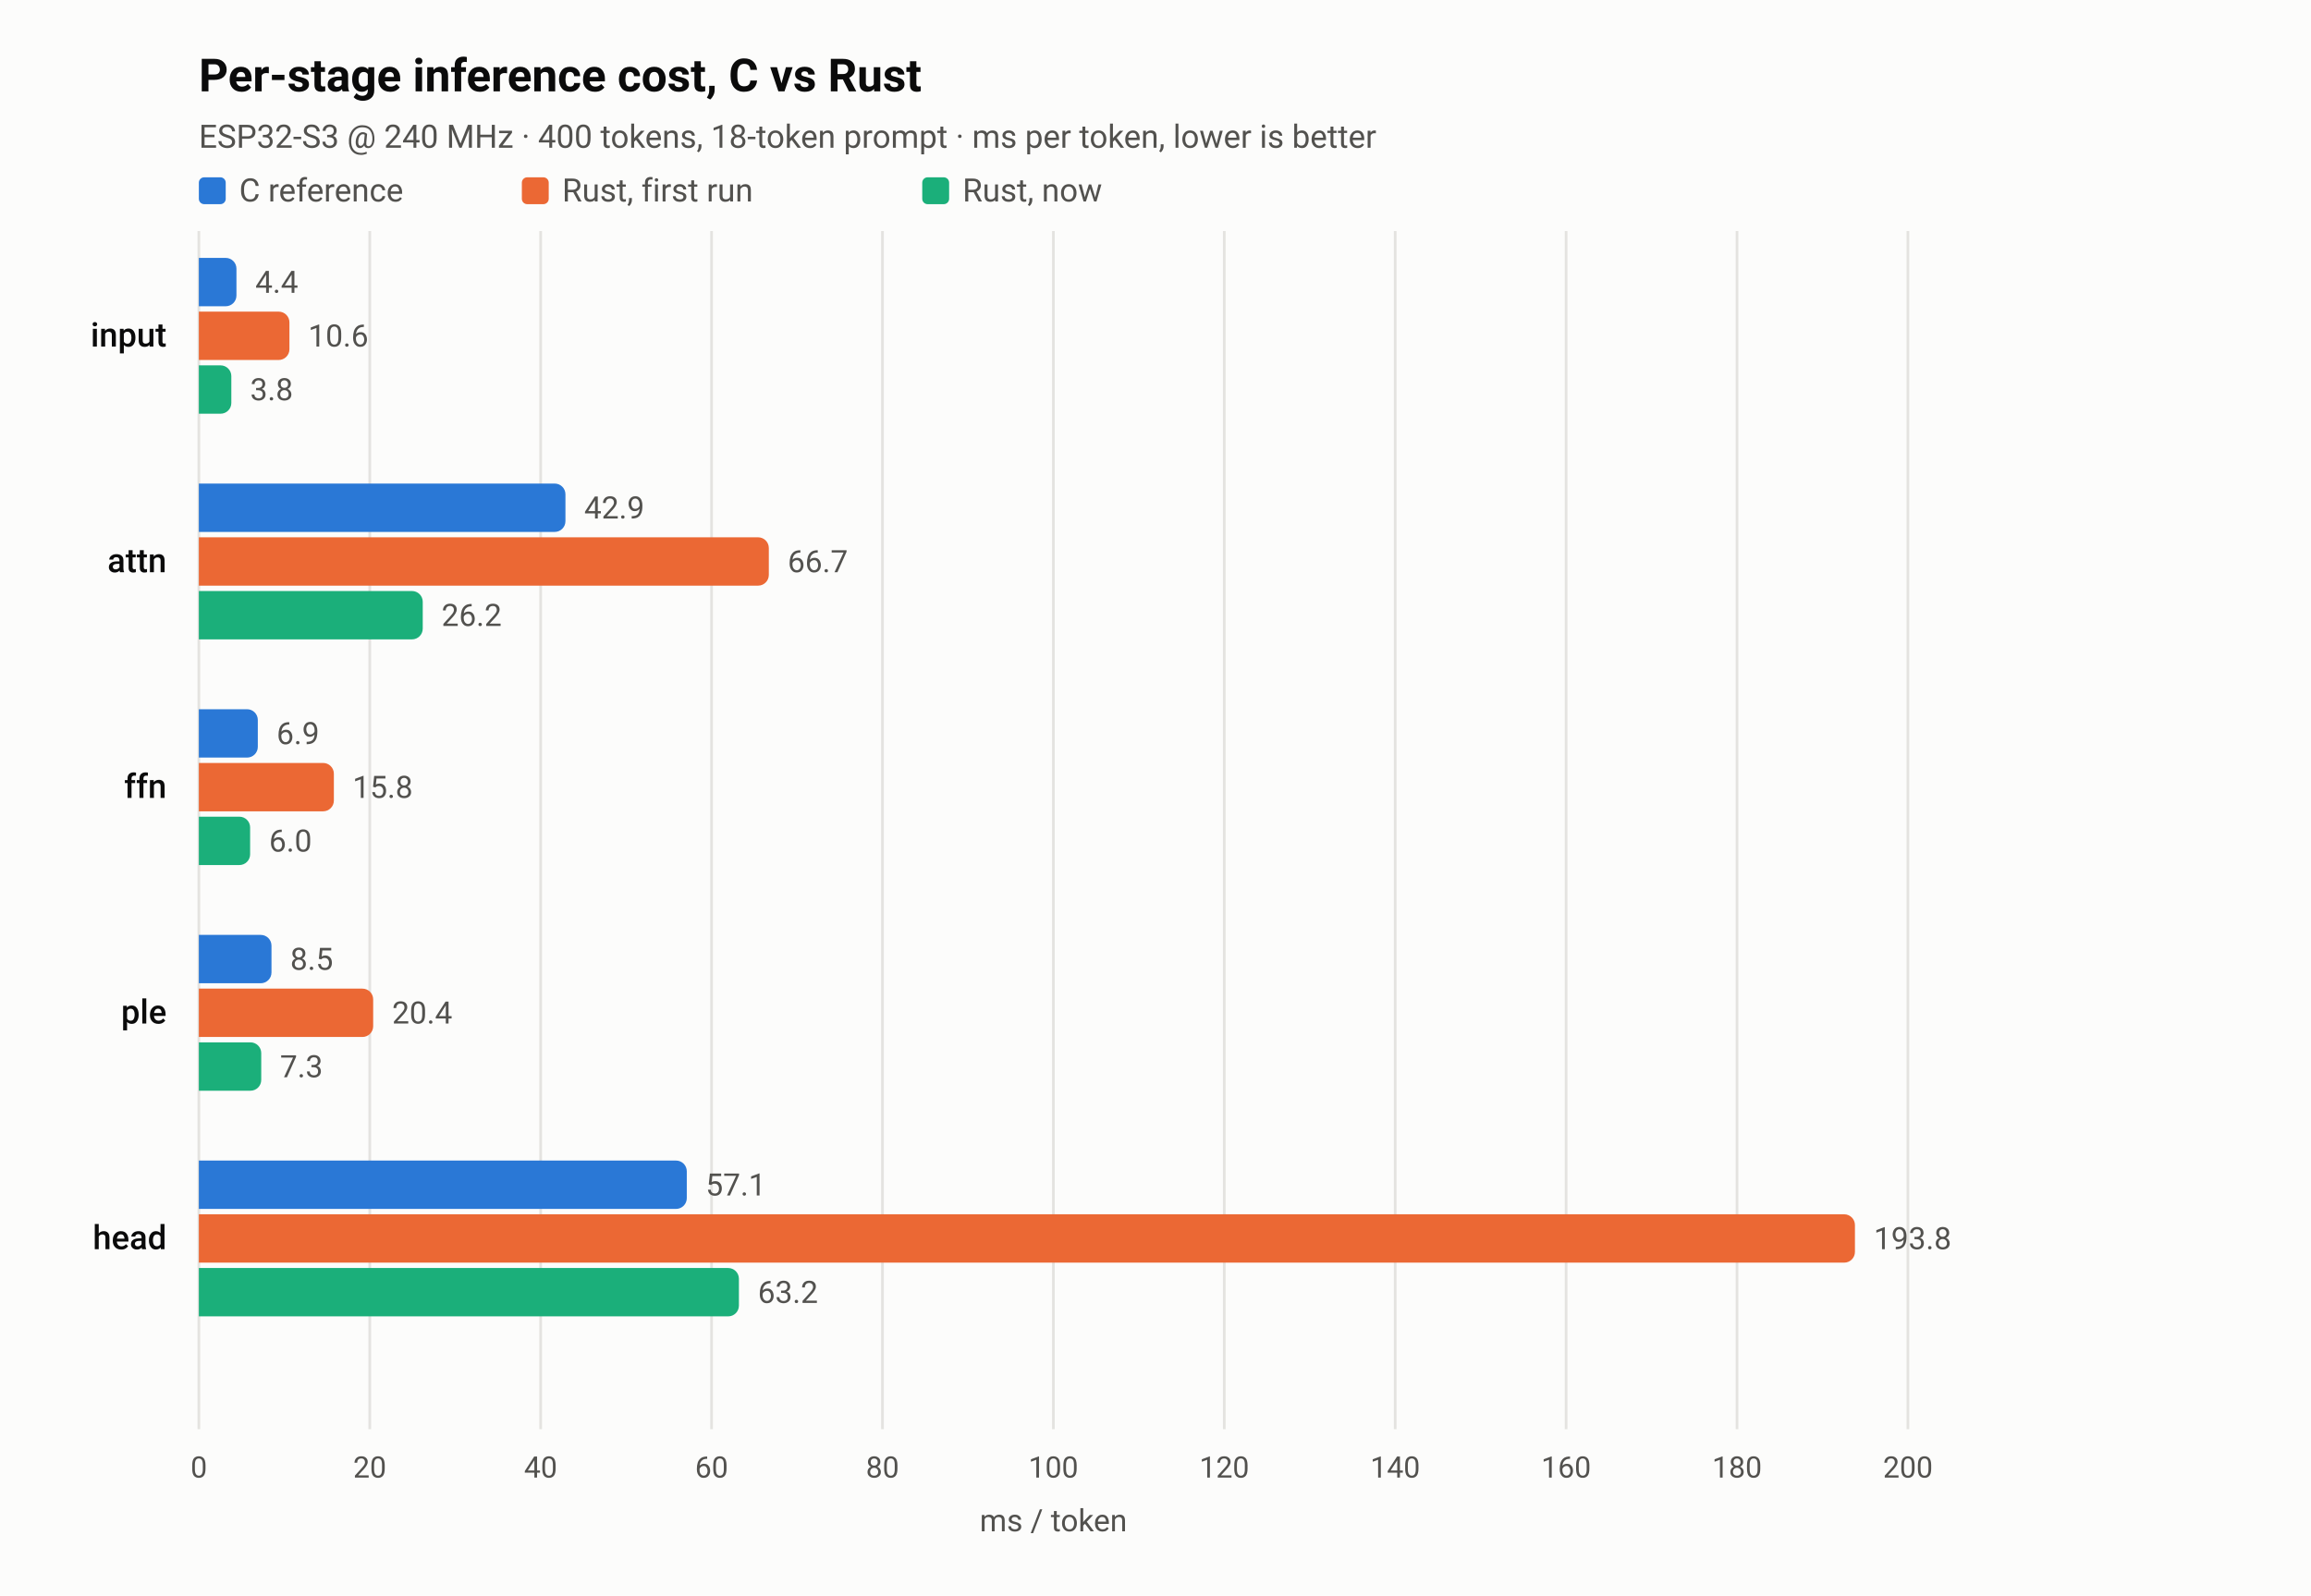
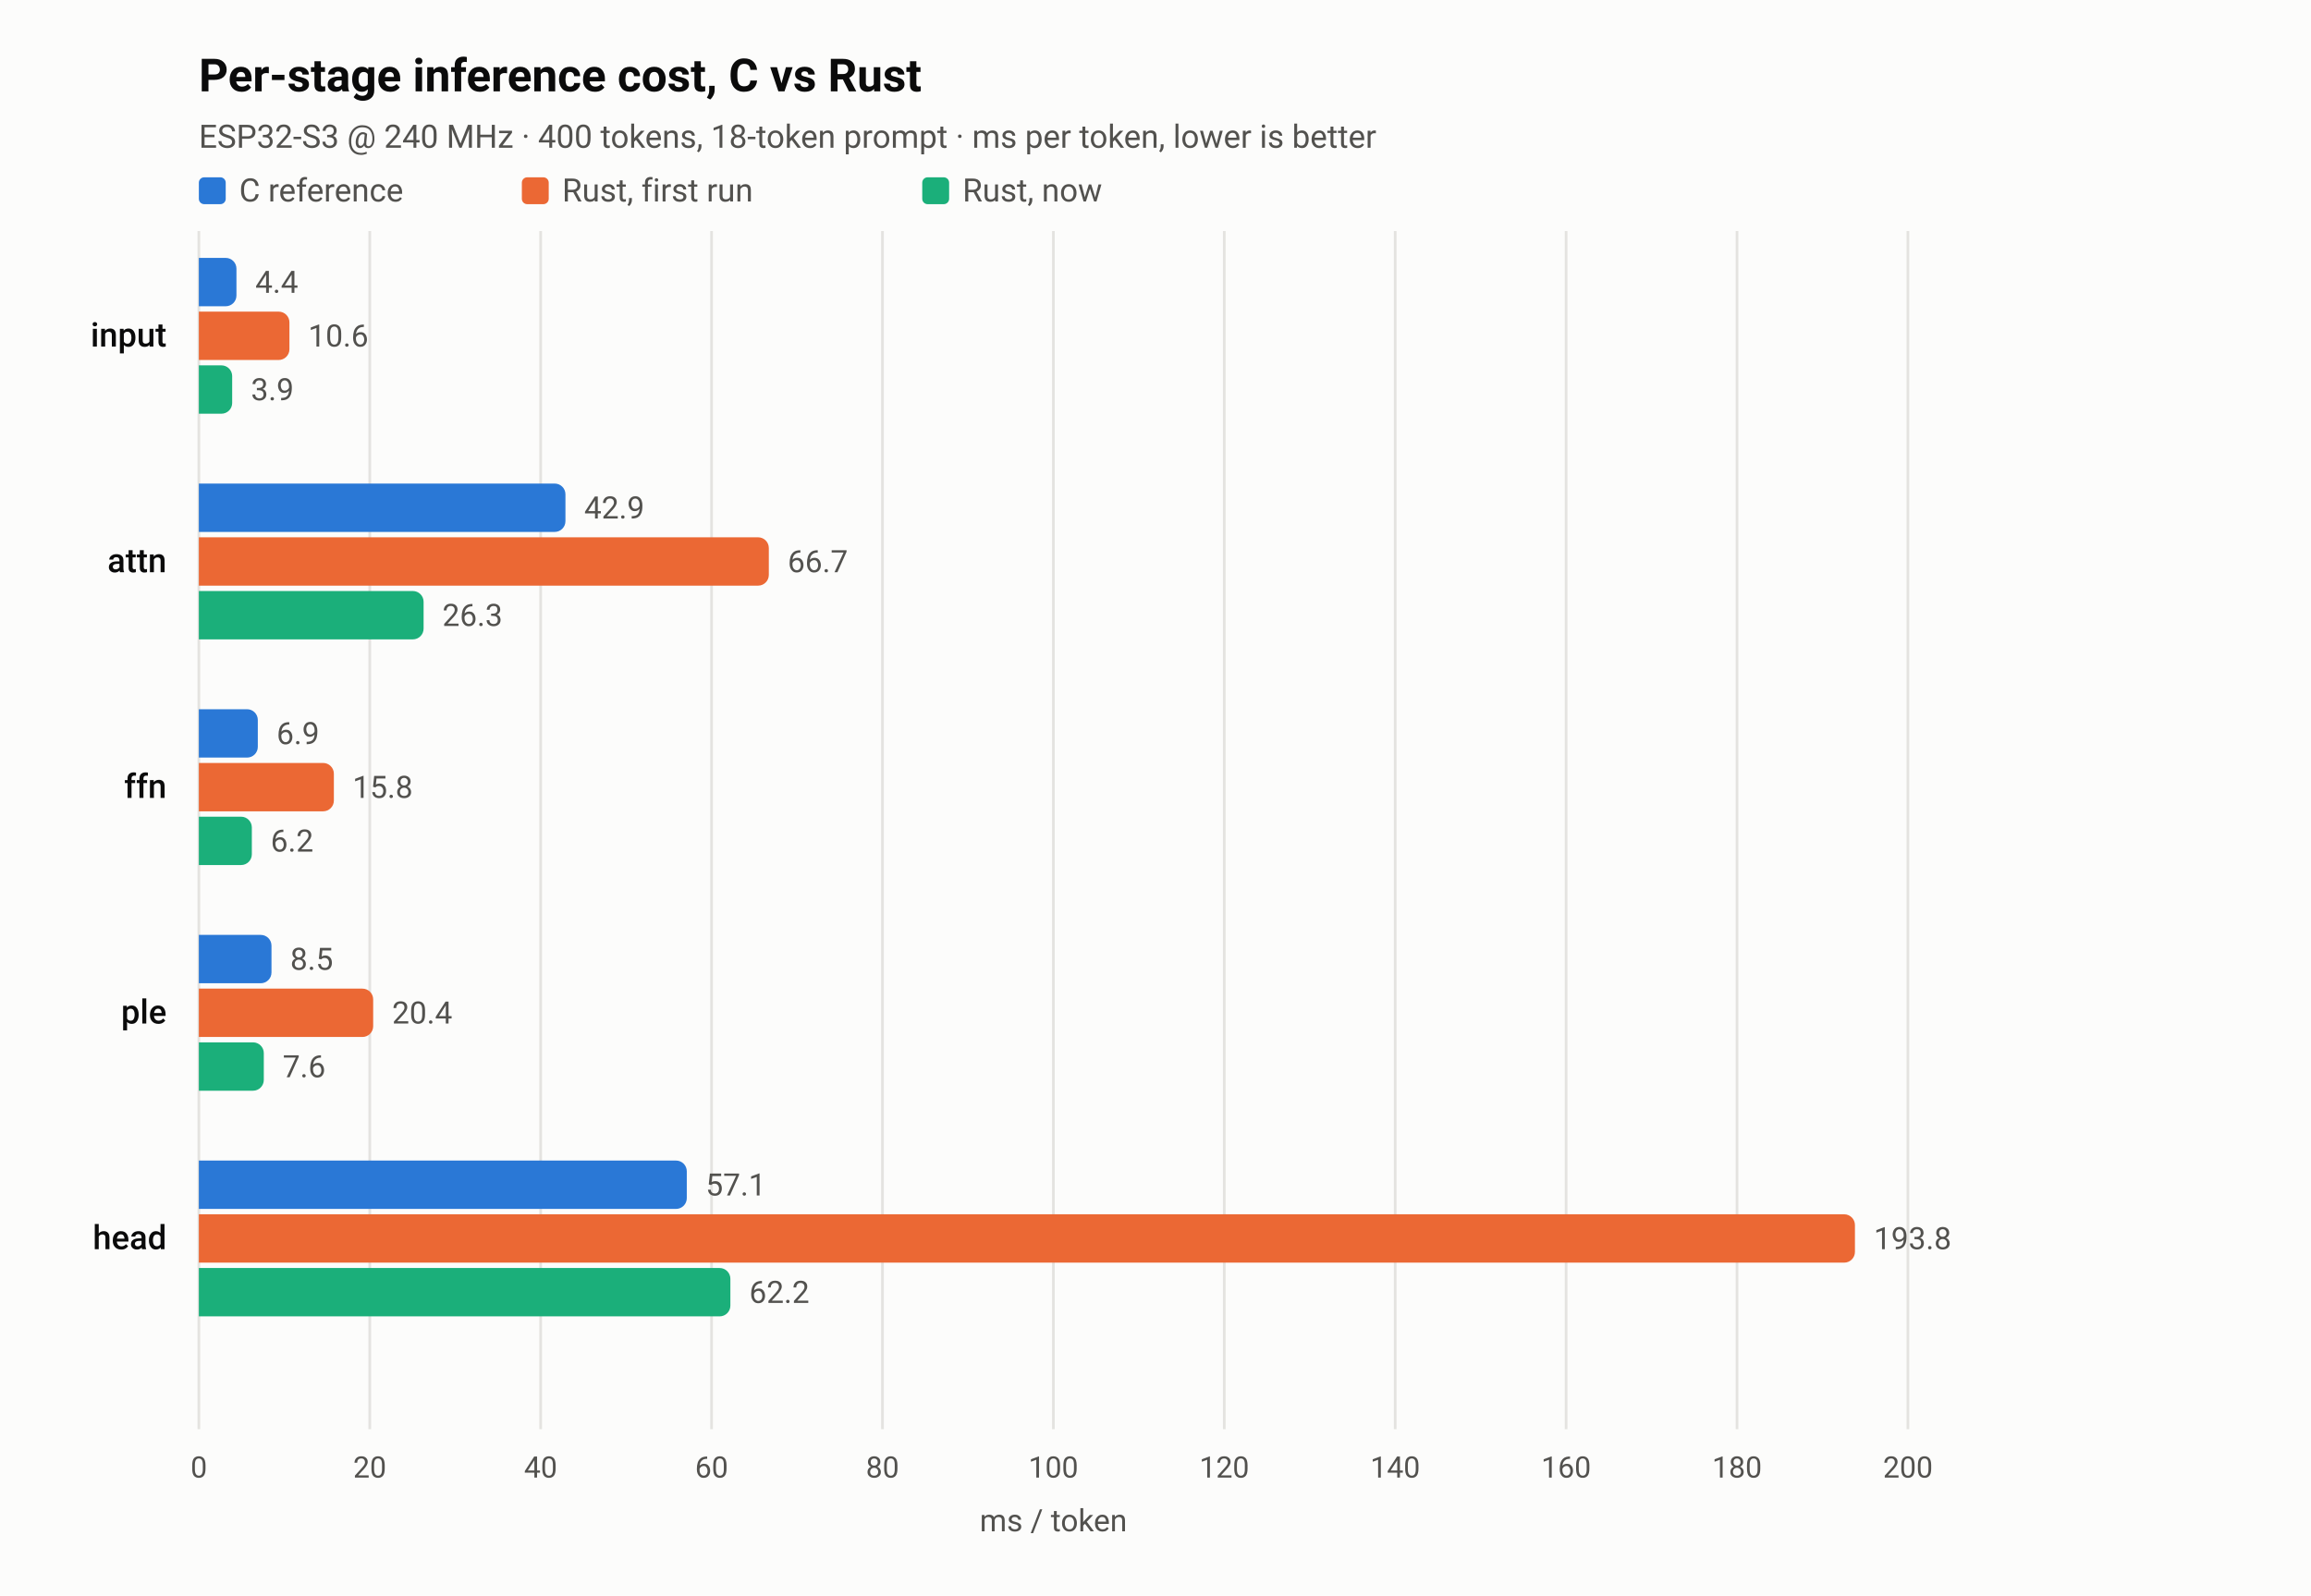
<svg xmlns="http://www.w3.org/2000/svg" width="860" height="594" viewBox="0 0 860 594" font-family="ui-sans-serif,-apple-system,Segoe UI,Roboto,sans-serif">
  <defs>
    <pattern id="prov" width="6" height="6" patternUnits="userSpaceOnUse" patternTransform="rotate(45)">
      <rect width="6" height="6" fill="none" />
      <line x1="0" y1="0" x2="0" y2="6" stroke="#fcfcfb" stroke-width="2" opacity="0.55" />
    </pattern>
  </defs>
  <rect width="860" height="594" fill="#fcfcfb" />
  <text x="74" y="34" font-size="17" font-weight="600" fill="#0b0b0b">Per-stage inference cost, C vs Rust</text>
  <text x="74" y="55" font-size="12" fill="#52514e">ESP32-S3 @ 240 MHz · 400 tokens, 18-token prompt · ms per token, lower is better</text>
  <rect x="74" y="66" width="10" height="10" rx="2" fill="#2a78d6" />
  <text x="89" y="75" font-size="12" fill="#52514e">C reference</text>
  <rect x="194.2" y="66" width="10" height="10" rx="2" fill="#eb6834" />
  <text x="209.2" y="75" font-size="12" fill="#52514e">Rust, first run</text>
  <rect x="343.2" y="66" width="10" height="10" rx="2" fill="#1baf7a" />
  <text x="358.2" y="75" font-size="12" fill="#52514e">Rust, now</text>
  <line x1="74.0" y1="86" x2="74.0" y2="532" stroke="#e4e3e0" stroke-width="1" />
  <text x="74.0" y="550" font-size="11" fill="#52514e" text-anchor="middle">0</text>
  <line x1="137.6" y1="86" x2="137.6" y2="532" stroke="#e4e3e0" stroke-width="1" />
  <text x="137.6" y="550" font-size="11" fill="#52514e" text-anchor="middle">20</text>
  <line x1="201.2" y1="86" x2="201.2" y2="532" stroke="#e4e3e0" stroke-width="1" />
  <text x="201.2" y="550" font-size="11" fill="#52514e" text-anchor="middle">40</text>
  <line x1="264.8" y1="86" x2="264.8" y2="532" stroke="#e4e3e0" stroke-width="1" />
  <text x="264.8" y="550" font-size="11" fill="#52514e" text-anchor="middle">60</text>
  <line x1="328.4" y1="86" x2="328.4" y2="532" stroke="#e4e3e0" stroke-width="1" />
  <text x="328.4" y="550" font-size="11" fill="#52514e" text-anchor="middle">80</text>
  <line x1="392.0" y1="86" x2="392.0" y2="532" stroke="#e4e3e0" stroke-width="1" />
  <text x="392.0" y="550" font-size="11" fill="#52514e" text-anchor="middle">100</text>
  <line x1="455.6" y1="86" x2="455.6" y2="532" stroke="#e4e3e0" stroke-width="1" />
  <text x="455.6" y="550" font-size="11" fill="#52514e" text-anchor="middle">120</text>
  <line x1="519.2" y1="86" x2="519.2" y2="532" stroke="#e4e3e0" stroke-width="1" />
  <text x="519.2" y="550" font-size="11" fill="#52514e" text-anchor="middle">140</text>
  <line x1="582.8" y1="86" x2="582.8" y2="532" stroke="#e4e3e0" stroke-width="1" />
  <text x="582.8" y="550" font-size="11" fill="#52514e" text-anchor="middle">160</text>
  <line x1="646.4" y1="86" x2="646.4" y2="532" stroke="#e4e3e0" stroke-width="1" />
  <text x="646.4" y="550" font-size="11" fill="#52514e" text-anchor="middle">180</text>
  <line x1="710.0" y1="86" x2="710.0" y2="532" stroke="#e4e3e0" stroke-width="1" />
  <text x="710.0" y="550" font-size="11" fill="#52514e" text-anchor="middle">200</text>
  <text x="392.0" y="570" font-size="11.5" fill="#52514e" text-anchor="middle">ms / token</text>
  <text x="62" y="129.0" font-size="12.5" font-weight="500" fill="#0b0b0b" text-anchor="end">input</text>
  <path d="M74,96 H83.992 A4,4 0 0 1 87.992,100 V110 A4,4 0 0 1 83.992,114 H74 Z" fill="#2a78d6" />
  <text x="95.0" y="109" font-size="11.5" fill="#52514e">4.4</text>
  <path d="M74,116 H103.708 A4,4 0 0 1 107.708,120 V130 A4,4 0 0 1 103.708,134 H74 Z" fill="#eb6834" />
  <text x="114.7" y="129" font-size="11.5" fill="#52514e">10.6</text>
-   <path d="M74,136 H82.084 A4,4 0 0 1 86.084,140 V150 A4,4 0 0 1 82.084,154 H74 Z" fill="#1baf7a" />
-   <text x="93.1" y="149" font-size="11.5" fill="#52514e">3.8</text>
+   <path d="M74,136 H82.402 A4,4 0 0 1 86.402,140 V150 A4,4 0 0 1 82.402,154 H74 Z" fill="#1baf7a" />
+   <text x="93.4" y="149" font-size="11.5" fill="#52514e">3.9</text>
  <text x="62" y="213.0" font-size="12.5" font-weight="500" fill="#0b0b0b" text-anchor="end">attn</text>
  <path d="M74,180 H206.422 A4,4 0 0 1 210.422,184 V194 A4,4 0 0 1 206.422,198 H74 Z" fill="#2a78d6" />
  <text x="217.4" y="193" font-size="11.5" fill="#52514e">42.9</text>
  <path d="M74,200 H282.106 A4,4 0 0 1 286.106,204 V214 A4,4 0 0 1 282.106,218 H74 Z" fill="#eb6834" />
  <text x="293.1" y="213" font-size="11.5" fill="#52514e">66.7</text>
-   <path d="M74,220 H153.316 A4,4 0 0 1 157.316,224 V234 A4,4 0 0 1 153.316,238 H74 Z" fill="#1baf7a" />
-   <text x="164.3" y="233" font-size="11.5" fill="#52514e">26.2</text>
+   <path d="M74,220 H153.634 A4,4 0 0 1 157.634,224 V234 A4,4 0 0 1 153.634,238 H74 Z" fill="#1baf7a" />
+   <text x="164.6" y="233" font-size="11.5" fill="#52514e">26.3</text>
  <text x="62" y="297.0" font-size="12.5" font-weight="500" fill="#0b0b0b" text-anchor="end">ffn</text>
  <path d="M74,264 H91.942 A4,4 0 0 1 95.942,268 V278 A4,4 0 0 1 91.942,282 H74 Z" fill="#2a78d6" />
  <text x="102.9" y="277" font-size="11.5" fill="#52514e">6.9</text>
  <path d="M74,284 H120.244 A4,4 0 0 1 124.244,288 V298 A4,4 0 0 1 120.244,302 H74 Z" fill="#eb6834" />
  <text x="131.2" y="297" font-size="11.5" fill="#52514e">15.8</text>
-   <path d="M74,304 H89.08 A4,4 0 0 1 93.08,308 V318 A4,4 0 0 1 89.08,322 H74 Z" fill="#1baf7a" />
-   <text x="100.1" y="317" font-size="11.5" fill="#52514e">6.0</text>
+   <path d="M74,304 H89.716 A4,4 0 0 1 93.716,308 V318 A4,4 0 0 1 89.716,322 H74 Z" fill="#1baf7a" />
+   <text x="100.7" y="317" font-size="11.5" fill="#52514e">6.2</text>
  <text x="62" y="381.0" font-size="12.5" font-weight="500" fill="#0b0b0b" text-anchor="end">ple</text>
  <path d="M74,348 H97.03 A4,4 0 0 1 101.03,352 V362 A4,4 0 0 1 97.03,366 H74 Z" fill="#2a78d6" />
  <text x="108.0" y="361" font-size="11.5" fill="#52514e">8.5</text>
  <path d="M74,368 H134.872 A4,4 0 0 1 138.872,372 V382 A4,4 0 0 1 134.872,386 H74 Z" fill="#eb6834" />
  <text x="145.9" y="381" font-size="11.5" fill="#52514e">20.4</text>
-   <path d="M74,388 H93.214 A4,4 0 0 1 97.214,392 V402 A4,4 0 0 1 93.214,406 H74 Z" fill="#1baf7a" />
-   <text x="104.2" y="401" font-size="11.5" fill="#52514e">7.3</text>
+   <path d="M74,388 H94.168 A4,4 0 0 1 98.168,392 V402 A4,4 0 0 1 94.168,406 H74 Z" fill="#1baf7a" />
+   <text x="105.2" y="401" font-size="11.5" fill="#52514e">7.6</text>
  <text x="62" y="465.0" font-size="12.5" font-weight="500" fill="#0b0b0b" text-anchor="end">head</text>
  <path d="M74,432 H251.578 A4,4 0 0 1 255.578,436 V446 A4,4 0 0 1 251.578,450 H74 Z" fill="#2a78d6" />
  <text x="262.6" y="445" font-size="11.5" fill="#52514e">57.1</text>
  <path d="M74,452 H686.284 A4,4 0 0 1 690.284,456 V466 A4,4 0 0 1 686.284,470 H74 Z" fill="#eb6834" />
  <text x="697.3" y="465" font-size="11.5" fill="#52514e">193.8</text>
-   <path d="M74,472 H270.976 A4,4 0 0 1 274.976,476 V486 A4,4 0 0 1 270.976,490 H74 Z" fill="#1baf7a" />
-   <text x="282.0" y="485" font-size="11.5" fill="#52514e">63.2</text>
+   <path d="M74,472 H267.796 A4,4 0 0 1 271.796,476 V486 A4,4 0 0 1 267.796,490 H74 Z" fill="#1baf7a" />
+   <text x="278.8" y="485" font-size="11.5" fill="#52514e">62.2</text>
</svg>
